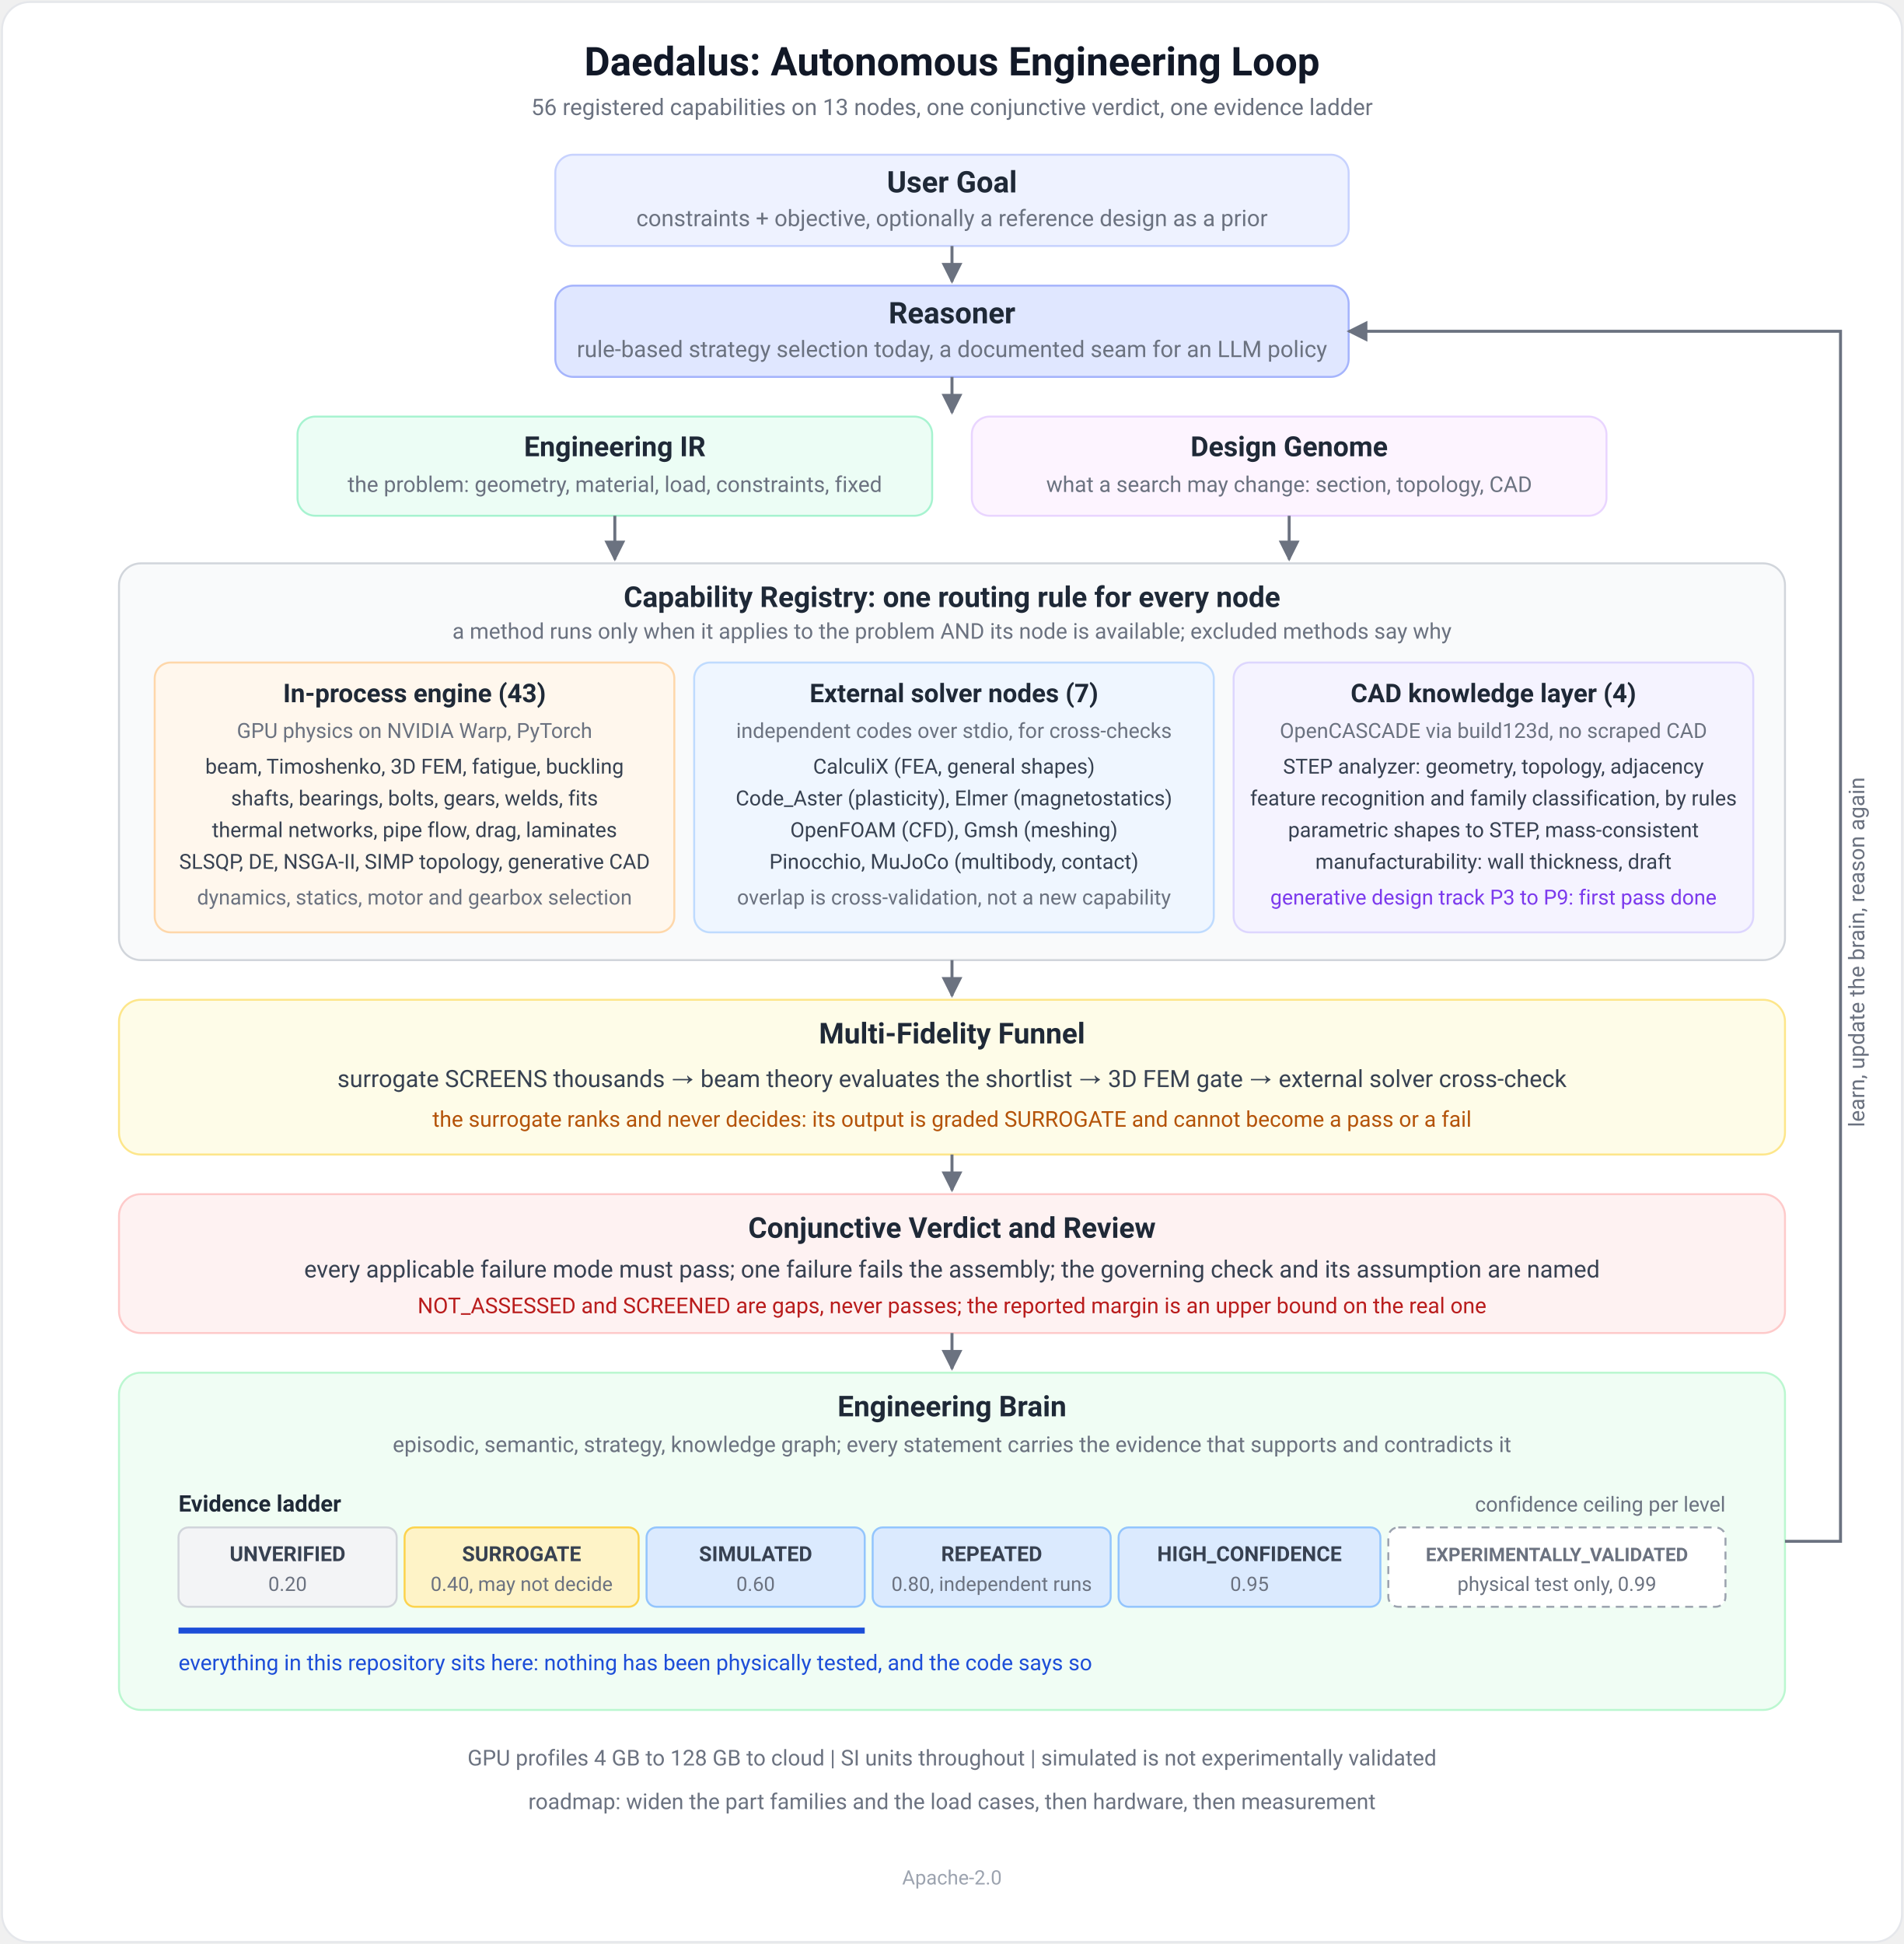
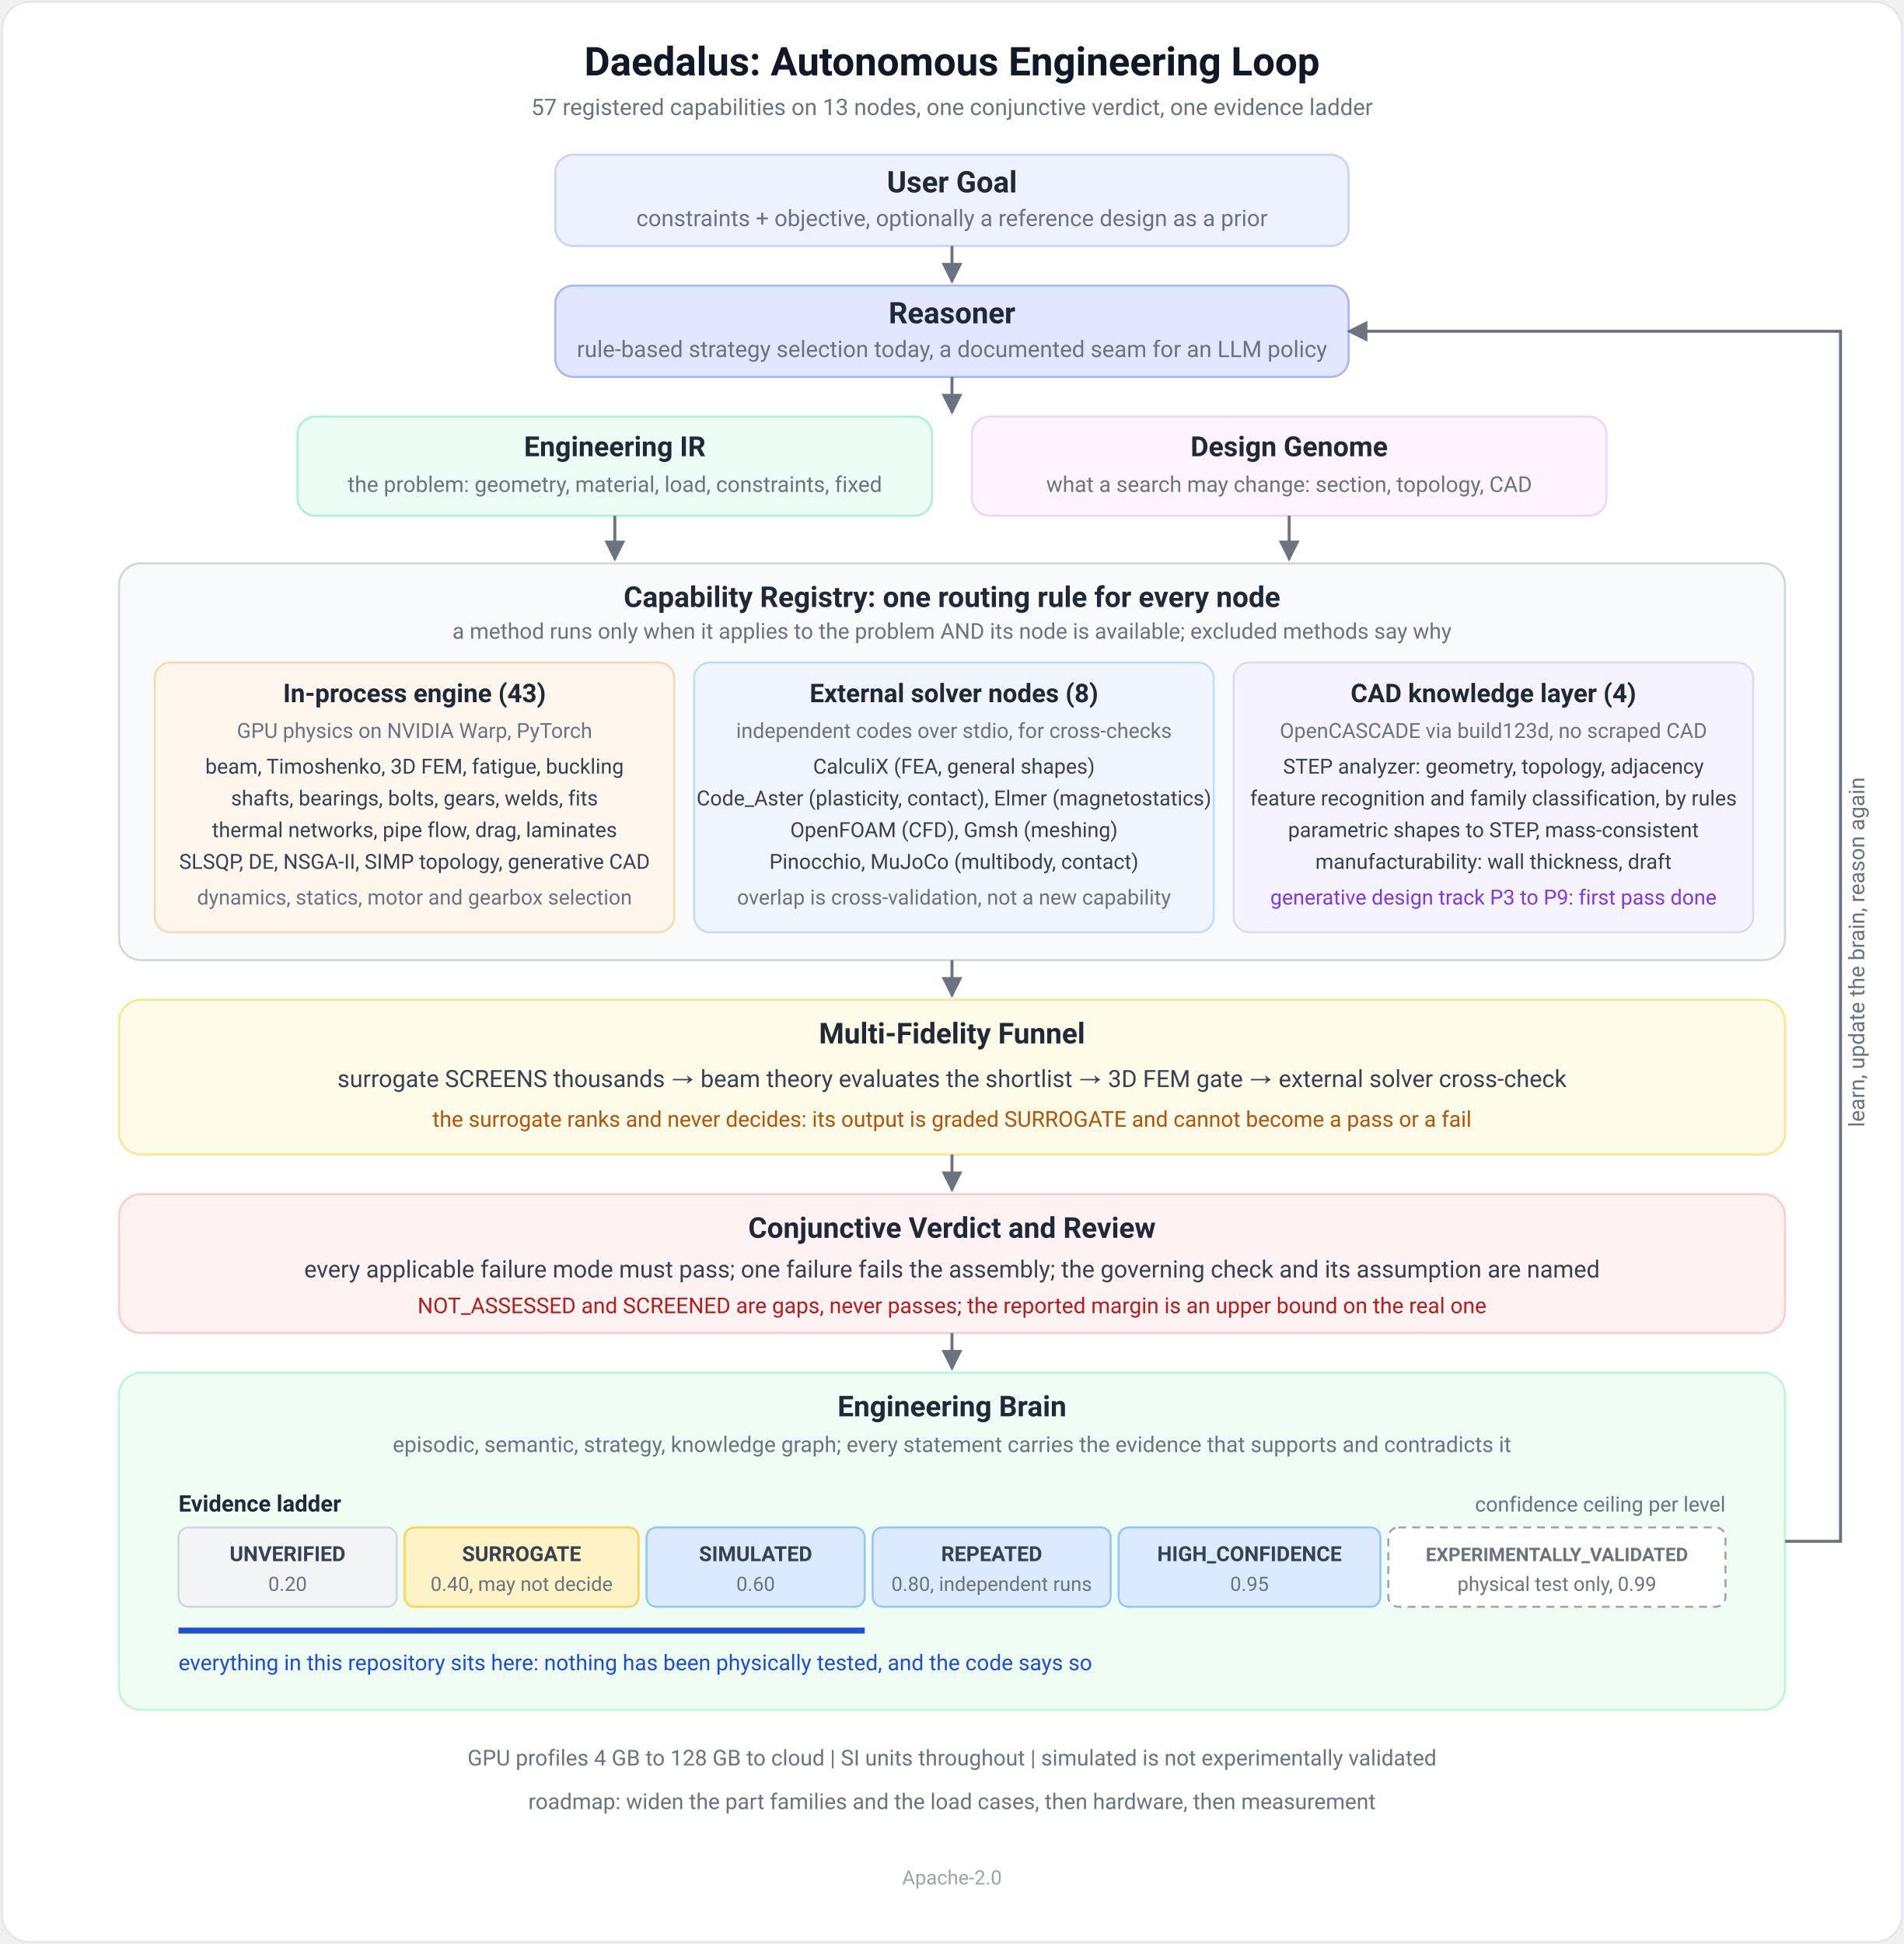
<svg xmlns="http://www.w3.org/2000/svg" viewBox="0 0 960 980" font-family="-apple-system,Segoe UI,Roboto,Helvetica,Arial,sans-serif" role="img" aria-label="Daedalus autonomous engineering loop architecture">
  <defs>
    <marker id="arw" viewBox="0 0 10 10" refX="9" refY="5" markerWidth="7" markerHeight="7" orient="auto-start-reverse">
      <path d="M0 0 L10 5 L0 10 z" fill="#6b7280" />
    </marker>
  </defs>
  <rect x="1" y="1" width="958" height="978" rx="14" fill="#ffffff" stroke="#e5e7eb" />
  <text x="480" y="38" text-anchor="middle" font-size="20" font-weight="700" fill="#111827">Daedalus: Autonomous Engineering Loop</text>
-   <text x="480" y="58" text-anchor="middle" font-size="11.5" fill="#6b7280">56 registered capabilities on 13 nodes, one conjunctive verdict, one evidence ladder</text>
+   <text x="480" y="58" text-anchor="middle" font-size="11.5" fill="#6b7280">57 registered capabilities on 13 nodes, one conjunctive verdict, one evidence ladder</text>
  <rect x="280" y="78" width="400" height="46" rx="9" fill="#eef2ff" stroke="#c7d2fe" />
  <text x="480" y="97" text-anchor="middle" font-size="15" font-weight="600" fill="#1f2937">User Goal</text>
  <text x="480" y="114" text-anchor="middle" font-size="11.5" fill="#6b7280">constraints + objective, optionally a reference design as a prior</text>
  <line x1="480" y1="124" x2="480" y2="142" stroke="#6b7280" stroke-width="1.5" marker-end="url(#arw)" />
  <rect x="280" y="144" width="400" height="46" rx="9" fill="#e0e7ff" stroke="#a5b4fc" />
  <text x="480" y="163" text-anchor="middle" font-size="15" font-weight="600" fill="#1f2937">Reasoner</text>
  <text x="480" y="180" text-anchor="middle" font-size="11.5" fill="#6b7280">rule-based strategy selection today, a documented seam for an LLM policy</text>
  <line x1="480" y1="190" x2="480" y2="208" stroke="#6b7280" stroke-width="1.5" marker-end="url(#arw)" />
  <rect x="150" y="210" width="320" height="50" rx="9" fill="#ecfdf5" stroke="#a7f3d0" />
  <text x="310" y="230" text-anchor="middle" font-size="14" font-weight="600" fill="#1f2937">Engineering IR</text>
  <text x="310" y="248" text-anchor="middle" font-size="11" fill="#6b7280">the problem: geometry, material, load, constraints, fixed</text>
  <rect x="490" y="210" width="320" height="50" rx="9" fill="#fdf4ff" stroke="#e9d5ff" />
  <text x="650" y="230" text-anchor="middle" font-size="14" font-weight="600" fill="#1f2937">Design Genome</text>
  <text x="650" y="248" text-anchor="middle" font-size="11" fill="#6b7280">what a search may change: section, topology, CAD</text>
  <line x1="310" y1="260" x2="310" y2="282" stroke="#6b7280" stroke-width="1.5" marker-end="url(#arw)" />
  <line x1="650" y1="260" x2="650" y2="282" stroke="#6b7280" stroke-width="1.5" marker-end="url(#arw)" />
  <rect x="60" y="284" width="840" height="200" rx="11" fill="#f9fafb" stroke="#d1d5db" />
  <text x="480" y="306" text-anchor="middle" font-size="14.5" font-weight="700" fill="#1f2937">Capability Registry: one routing rule for every node</text>
  <text x="480" y="322" text-anchor="middle" font-size="11" fill="#6b7280">a method runs only when it applies to the problem AND its node is available; excluded methods say why</text>
  <rect x="78" y="334" width="262" height="136" rx="8" fill="#fff7ed" stroke="#fed7aa" />
  <text x="209" y="354" text-anchor="middle" font-size="13" font-weight="600" fill="#1f2937">In-process engine (43)</text>
  <text x="209" y="372" text-anchor="middle" font-size="10.5" fill="#6b7280">GPU physics on NVIDIA Warp, PyTorch</text>
  <text x="209" y="390" text-anchor="middle" font-size="10.5" fill="#374151">beam, Timoshenko, 3D FEM, fatigue, buckling</text>
  <text x="209" y="406" text-anchor="middle" font-size="10.5" fill="#374151">shafts, bearings, bolts, gears, welds, fits</text>
  <text x="209" y="422" text-anchor="middle" font-size="10.5" fill="#374151">thermal networks, pipe flow, drag, laminates</text>
  <text x="209" y="438" text-anchor="middle" font-size="10.5" fill="#374151">SLSQP, DE, NSGA-II, SIMP topology, generative CAD</text>
  <text x="209" y="456" text-anchor="middle" font-size="10.5" fill="#6b7280">dynamics, statics, motor and gearbox selection</text>
  <rect x="350" y="334" width="262" height="136" rx="8" fill="#eff6ff" stroke="#bfdbfe" />
-   <text x="481" y="354" text-anchor="middle" font-size="13" font-weight="600" fill="#1f2937">External solver nodes (7)</text>
+   <text x="481" y="354" text-anchor="middle" font-size="13" font-weight="600" fill="#1f2937">External solver nodes (8)</text>
  <text x="481" y="372" text-anchor="middle" font-size="10.5" fill="#6b7280">independent codes over stdio, for cross-checks</text>
  <text x="481" y="390" text-anchor="middle" font-size="10.5" fill="#374151">CalculiX (FEA, general shapes)</text>
-   <text x="481" y="406" text-anchor="middle" font-size="10.5" fill="#374151">Code_Aster (plasticity), Elmer (magnetostatics)</text>
+   <text x="481" y="406" text-anchor="middle" font-size="10.5" fill="#374151">Code_Aster (plasticity, contact), Elmer (magnetostatics)</text>
  <text x="481" y="422" text-anchor="middle" font-size="10.5" fill="#374151">OpenFOAM (CFD), Gmsh (meshing)</text>
  <text x="481" y="438" text-anchor="middle" font-size="10.5" fill="#374151">Pinocchio, MuJoCo (multibody, contact)</text>
  <text x="481" y="456" text-anchor="middle" font-size="10.5" fill="#6b7280">overlap is cross-validation, not a new capability</text>
  <rect x="622" y="334" width="262" height="136" rx="8" fill="#f5f3ff" stroke="#ddd6fe" />
  <text x="753" y="354" text-anchor="middle" font-size="13" font-weight="600" fill="#1f2937">CAD knowledge layer (4)</text>
  <text x="753" y="372" text-anchor="middle" font-size="10.5" fill="#6b7280">OpenCASCADE via build123d, no scraped CAD</text>
  <text x="753" y="390" text-anchor="middle" font-size="10.5" fill="#374151">STEP analyzer: geometry, topology, adjacency</text>
  <text x="753" y="406" text-anchor="middle" font-size="10.5" fill="#374151">feature recognition and family classification, by rules</text>
  <text x="753" y="422" text-anchor="middle" font-size="10.5" fill="#374151">parametric shapes to STEP, mass-consistent</text>
  <text x="753" y="438" text-anchor="middle" font-size="10.5" fill="#374151">manufacturability: wall thickness, draft</text>
  <text x="753" y="456" text-anchor="middle" font-size="10.5" fill="#7c3aed">generative design track P3 to P9: first pass done</text>
  <line x1="480" y1="484" x2="480" y2="502" stroke="#6b7280" stroke-width="1.5" marker-end="url(#arw)" />
  <rect x="60" y="504" width="840" height="78" rx="11" fill="#fefce8" stroke="#fde68a" />
  <text x="480" y="526" text-anchor="middle" font-size="14.5" font-weight="700" fill="#1f2937">Multi-Fidelity Funnel</text>
  <text x="480" y="548" text-anchor="middle" font-size="12" fill="#374151">surrogate SCREENS thousands  →  beam theory evaluates the shortlist  →  3D FEM gate  →  external solver cross-check</text>
  <text x="480" y="568" text-anchor="middle" font-size="11" fill="#b45309">the surrogate ranks and never decides: its output is graded SURROGATE and cannot become a pass or a fail</text>
  <line x1="480" y1="582" x2="480" y2="600" stroke="#6b7280" stroke-width="1.5" marker-end="url(#arw)" />
  <rect x="60" y="602" width="840" height="70" rx="11" fill="#fef2f2" stroke="#fecaca" />
  <text x="480" y="624" text-anchor="middle" font-size="14.5" font-weight="700" fill="#1f2937">Conjunctive Verdict and Review</text>
  <text x="480" y="644" text-anchor="middle" font-size="12" fill="#374151">every applicable failure mode must pass; one failure fails the assembly; the governing check and its assumption are named</text>
  <text x="480" y="662" text-anchor="middle" font-size="11" fill="#b91c1c">NOT_ASSESSED and SCREENED are gaps, never passes; the reported margin is an upper bound on the real one</text>
  <line x1="480" y1="672" x2="480" y2="690" stroke="#6b7280" stroke-width="1.5" marker-end="url(#arw)" />
  <rect x="60" y="692" width="840" height="170" rx="11" fill="#f0fdf4" stroke="#bbf7d0" />
  <text x="480" y="714" text-anchor="middle" font-size="14.5" font-weight="700" fill="#1f2937">Engineering Brain</text>
  <text x="480" y="732" text-anchor="middle" font-size="11" fill="#6b7280">episodic, semantic, strategy, knowledge graph; every statement carries the evidence that supports and contradicts it</text>
  <text x="90" y="762" font-size="11.5" font-weight="600" fill="#1f2937">Evidence ladder</text>
  <text x="870" y="762" text-anchor="end" font-size="10.5" fill="#6b7280">confidence ceiling per level</text>
  <rect x="90" y="770" width="110" height="40" rx="5" fill="#f3f4f6" stroke="#d1d5db" />
  <text x="145" y="787" text-anchor="middle" font-size="10.5" font-weight="600" fill="#374151">UNVERIFIED</text>
  <text x="145" y="802" text-anchor="middle" font-size="10" fill="#6b7280">0.20</text>
  <rect x="204" y="770" width="118" height="40" rx="5" fill="#fef3c7" stroke="#fcd34d" />
  <text x="263" y="787" text-anchor="middle" font-size="10.5" font-weight="600" fill="#374151">SURROGATE</text>
  <text x="263" y="802" text-anchor="middle" font-size="10" fill="#6b7280">0.40, may not decide</text>
  <rect x="326" y="770" width="110" height="40" rx="5" fill="#dbeafe" stroke="#93c5fd" />
  <text x="381" y="787" text-anchor="middle" font-size="10.5" font-weight="600" fill="#374151">SIMULATED</text>
  <text x="381" y="802" text-anchor="middle" font-size="10" fill="#6b7280">0.60</text>
  <rect x="440" y="770" width="120" height="40" rx="5" fill="#dbeafe" stroke="#93c5fd" />
  <text x="500" y="787" text-anchor="middle" font-size="10.5" font-weight="600" fill="#374151">REPEATED</text>
  <text x="500" y="802" text-anchor="middle" font-size="10" fill="#6b7280">0.80, independent runs</text>
  <rect x="564" y="770" width="132" height="40" rx="5" fill="#dbeafe" stroke="#93c5fd" />
  <text x="630" y="787" text-anchor="middle" font-size="10.5" font-weight="600" fill="#374151">HIGH_CONFIDENCE</text>
  <text x="630" y="802" text-anchor="middle" font-size="10" fill="#6b7280">0.95</text>
  <rect x="700" y="770" width="170" height="40" rx="5" fill="#ffffff" stroke="#9ca3af" stroke-dasharray="4 3" />
  <text x="785" y="787" text-anchor="middle" font-size="9.5" font-weight="600" fill="#6b7280">EXPERIMENTALLY_VALIDATED</text>
  <text x="785" y="802" text-anchor="middle" font-size="10" fill="#6b7280">physical test only, 0.99</text>
  <line x1="90" y1="822" x2="436" y2="822" stroke="#1d4ed8" stroke-width="3" />
  <text x="90" y="842" font-size="11" fill="#1d4ed8">everything in this repository sits here: nothing has been physically tested, and the code says so</text>
  <path d="M900 777 L928 777 L928 167 L680 167" fill="none" stroke="#6b7280" stroke-width="1.5" marker-end="url(#arw)" />
  <text x="940" y="480" text-anchor="middle" font-size="11" fill="#6b7280" transform="rotate(-90 940 480)">learn, update the brain, reason again</text>
  <text x="480" y="890" text-anchor="middle" font-size="11" fill="#6b7280">GPU profiles 4 GB to 128 GB to cloud   |   SI units throughout   |   simulated is not experimentally validated</text>
  <text x="480" y="912" text-anchor="middle" font-size="11" fill="#6b7280">roadmap: widen the part families and the load cases, then hardware, then measurement</text>
  <text x="480" y="950" text-anchor="middle" font-size="10" fill="#9ca3af">Apache-2.0</text>
</svg>
